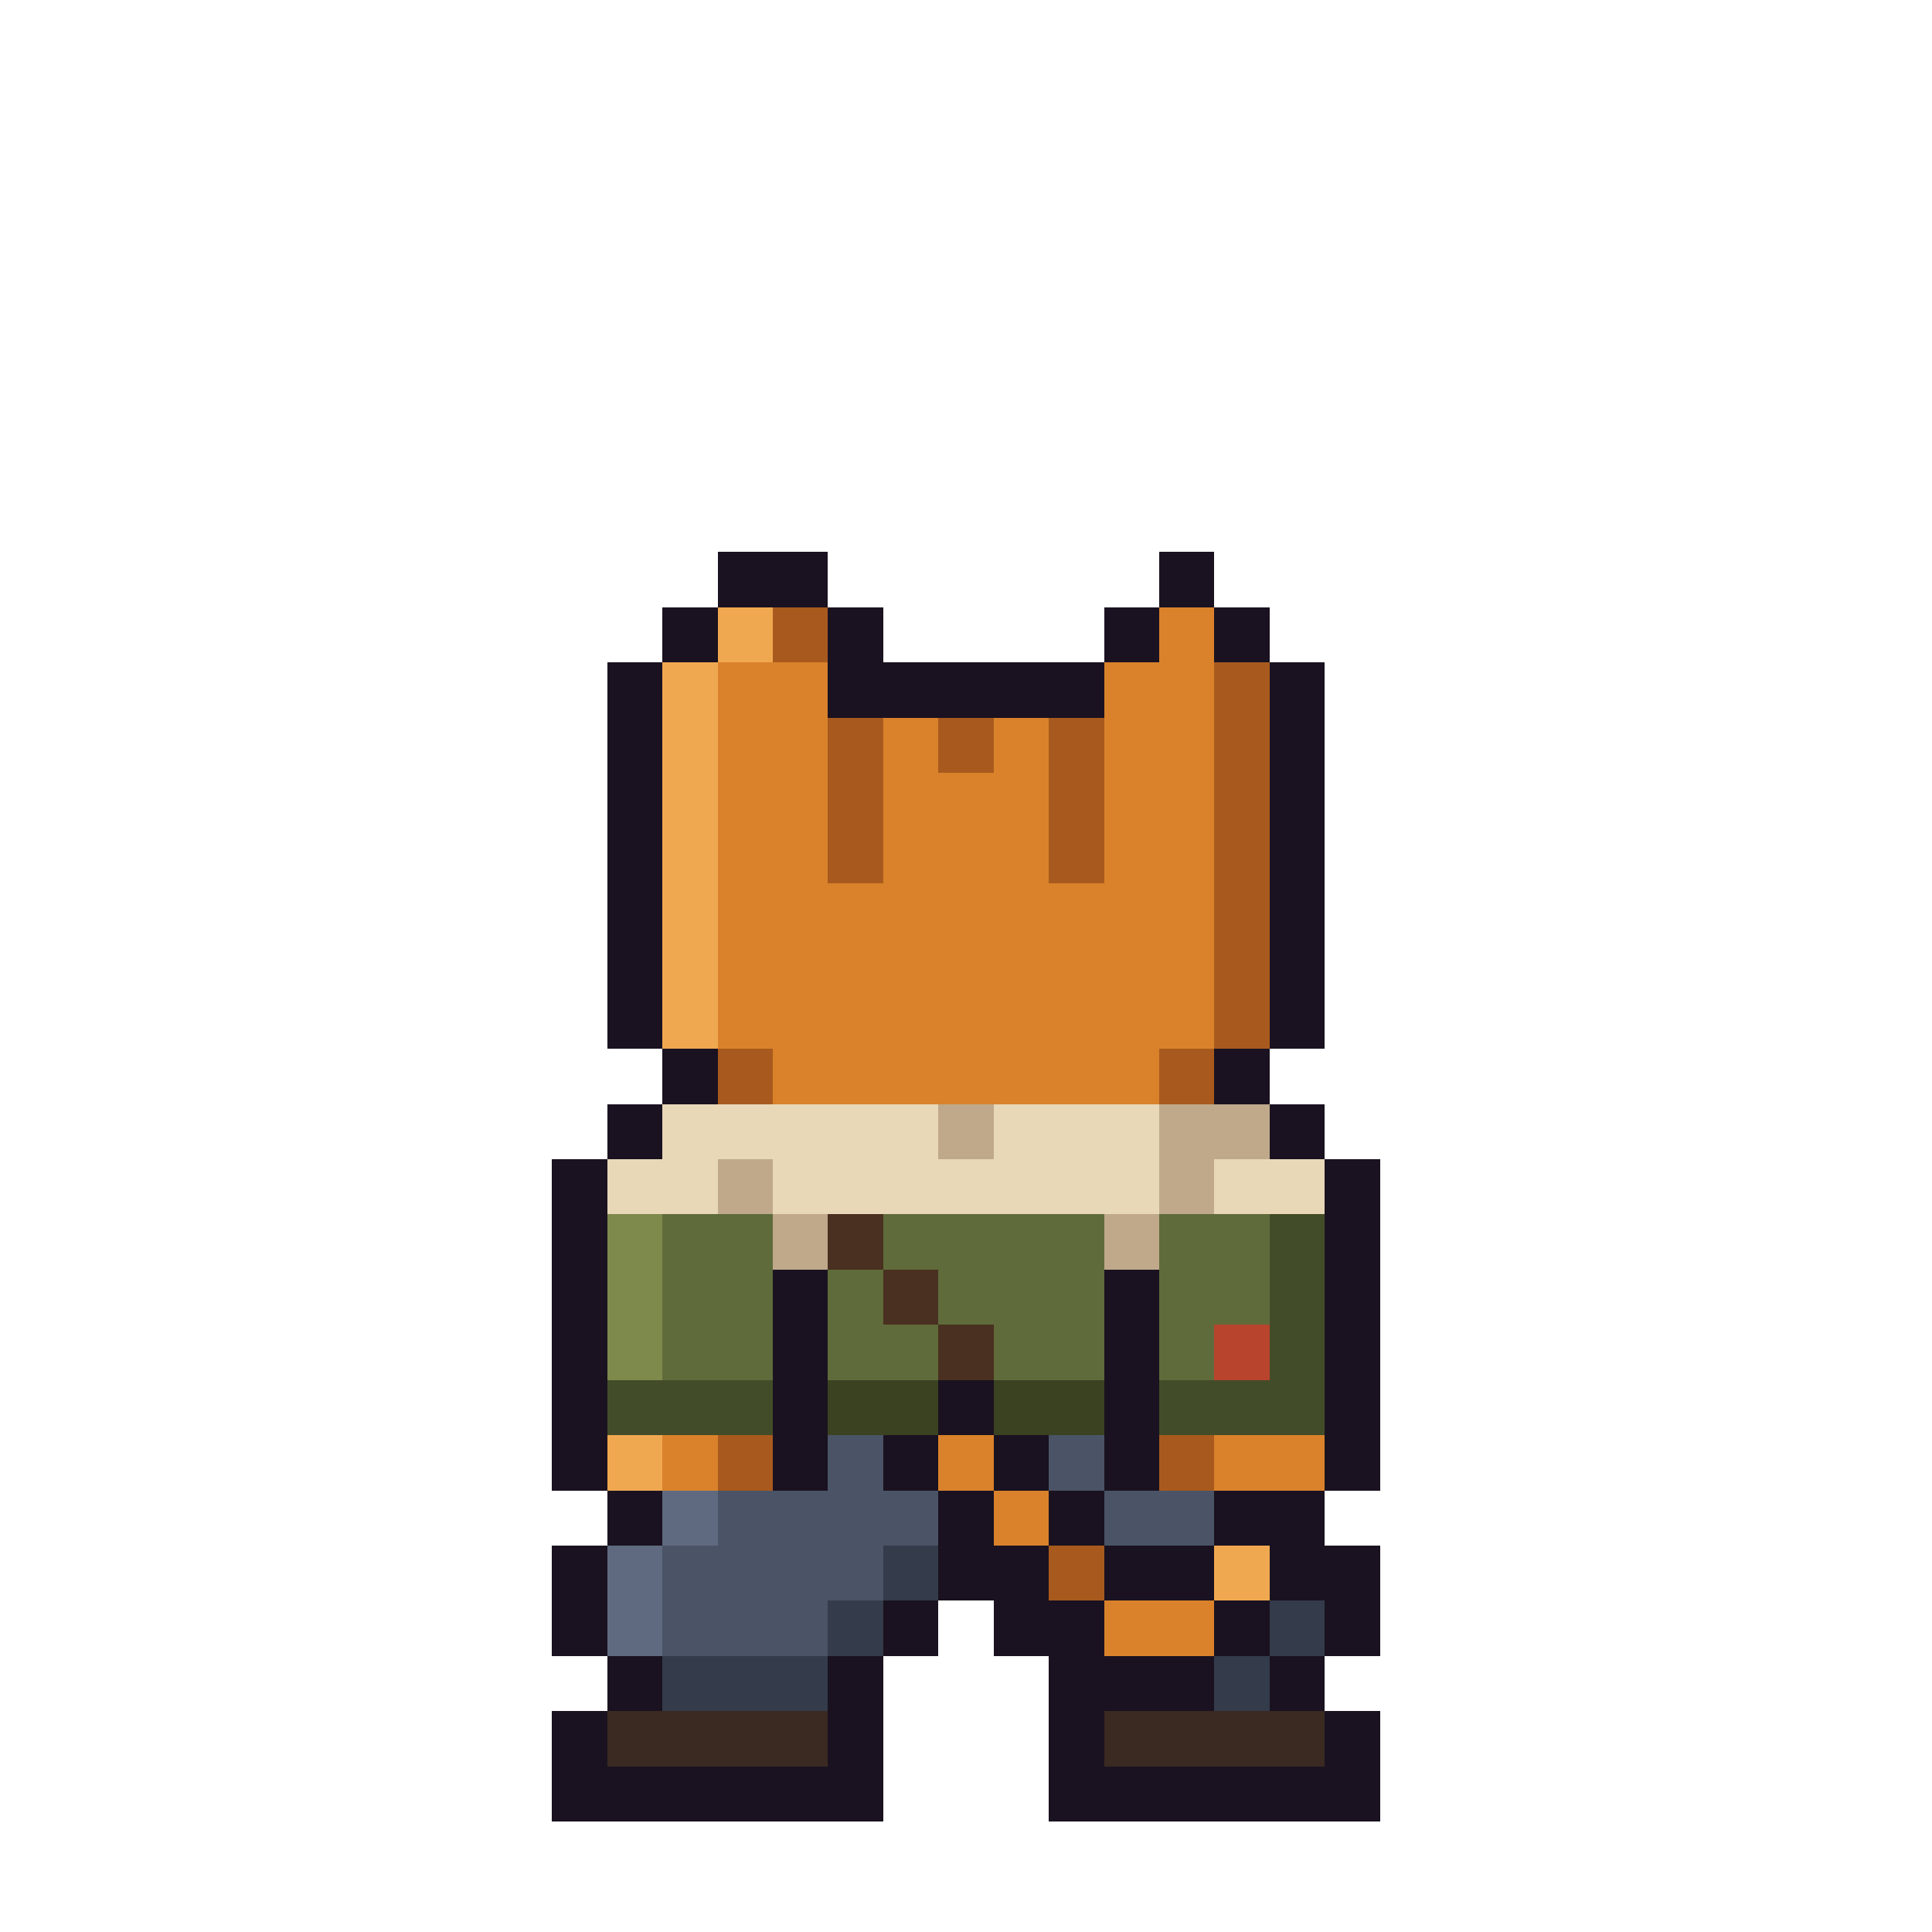
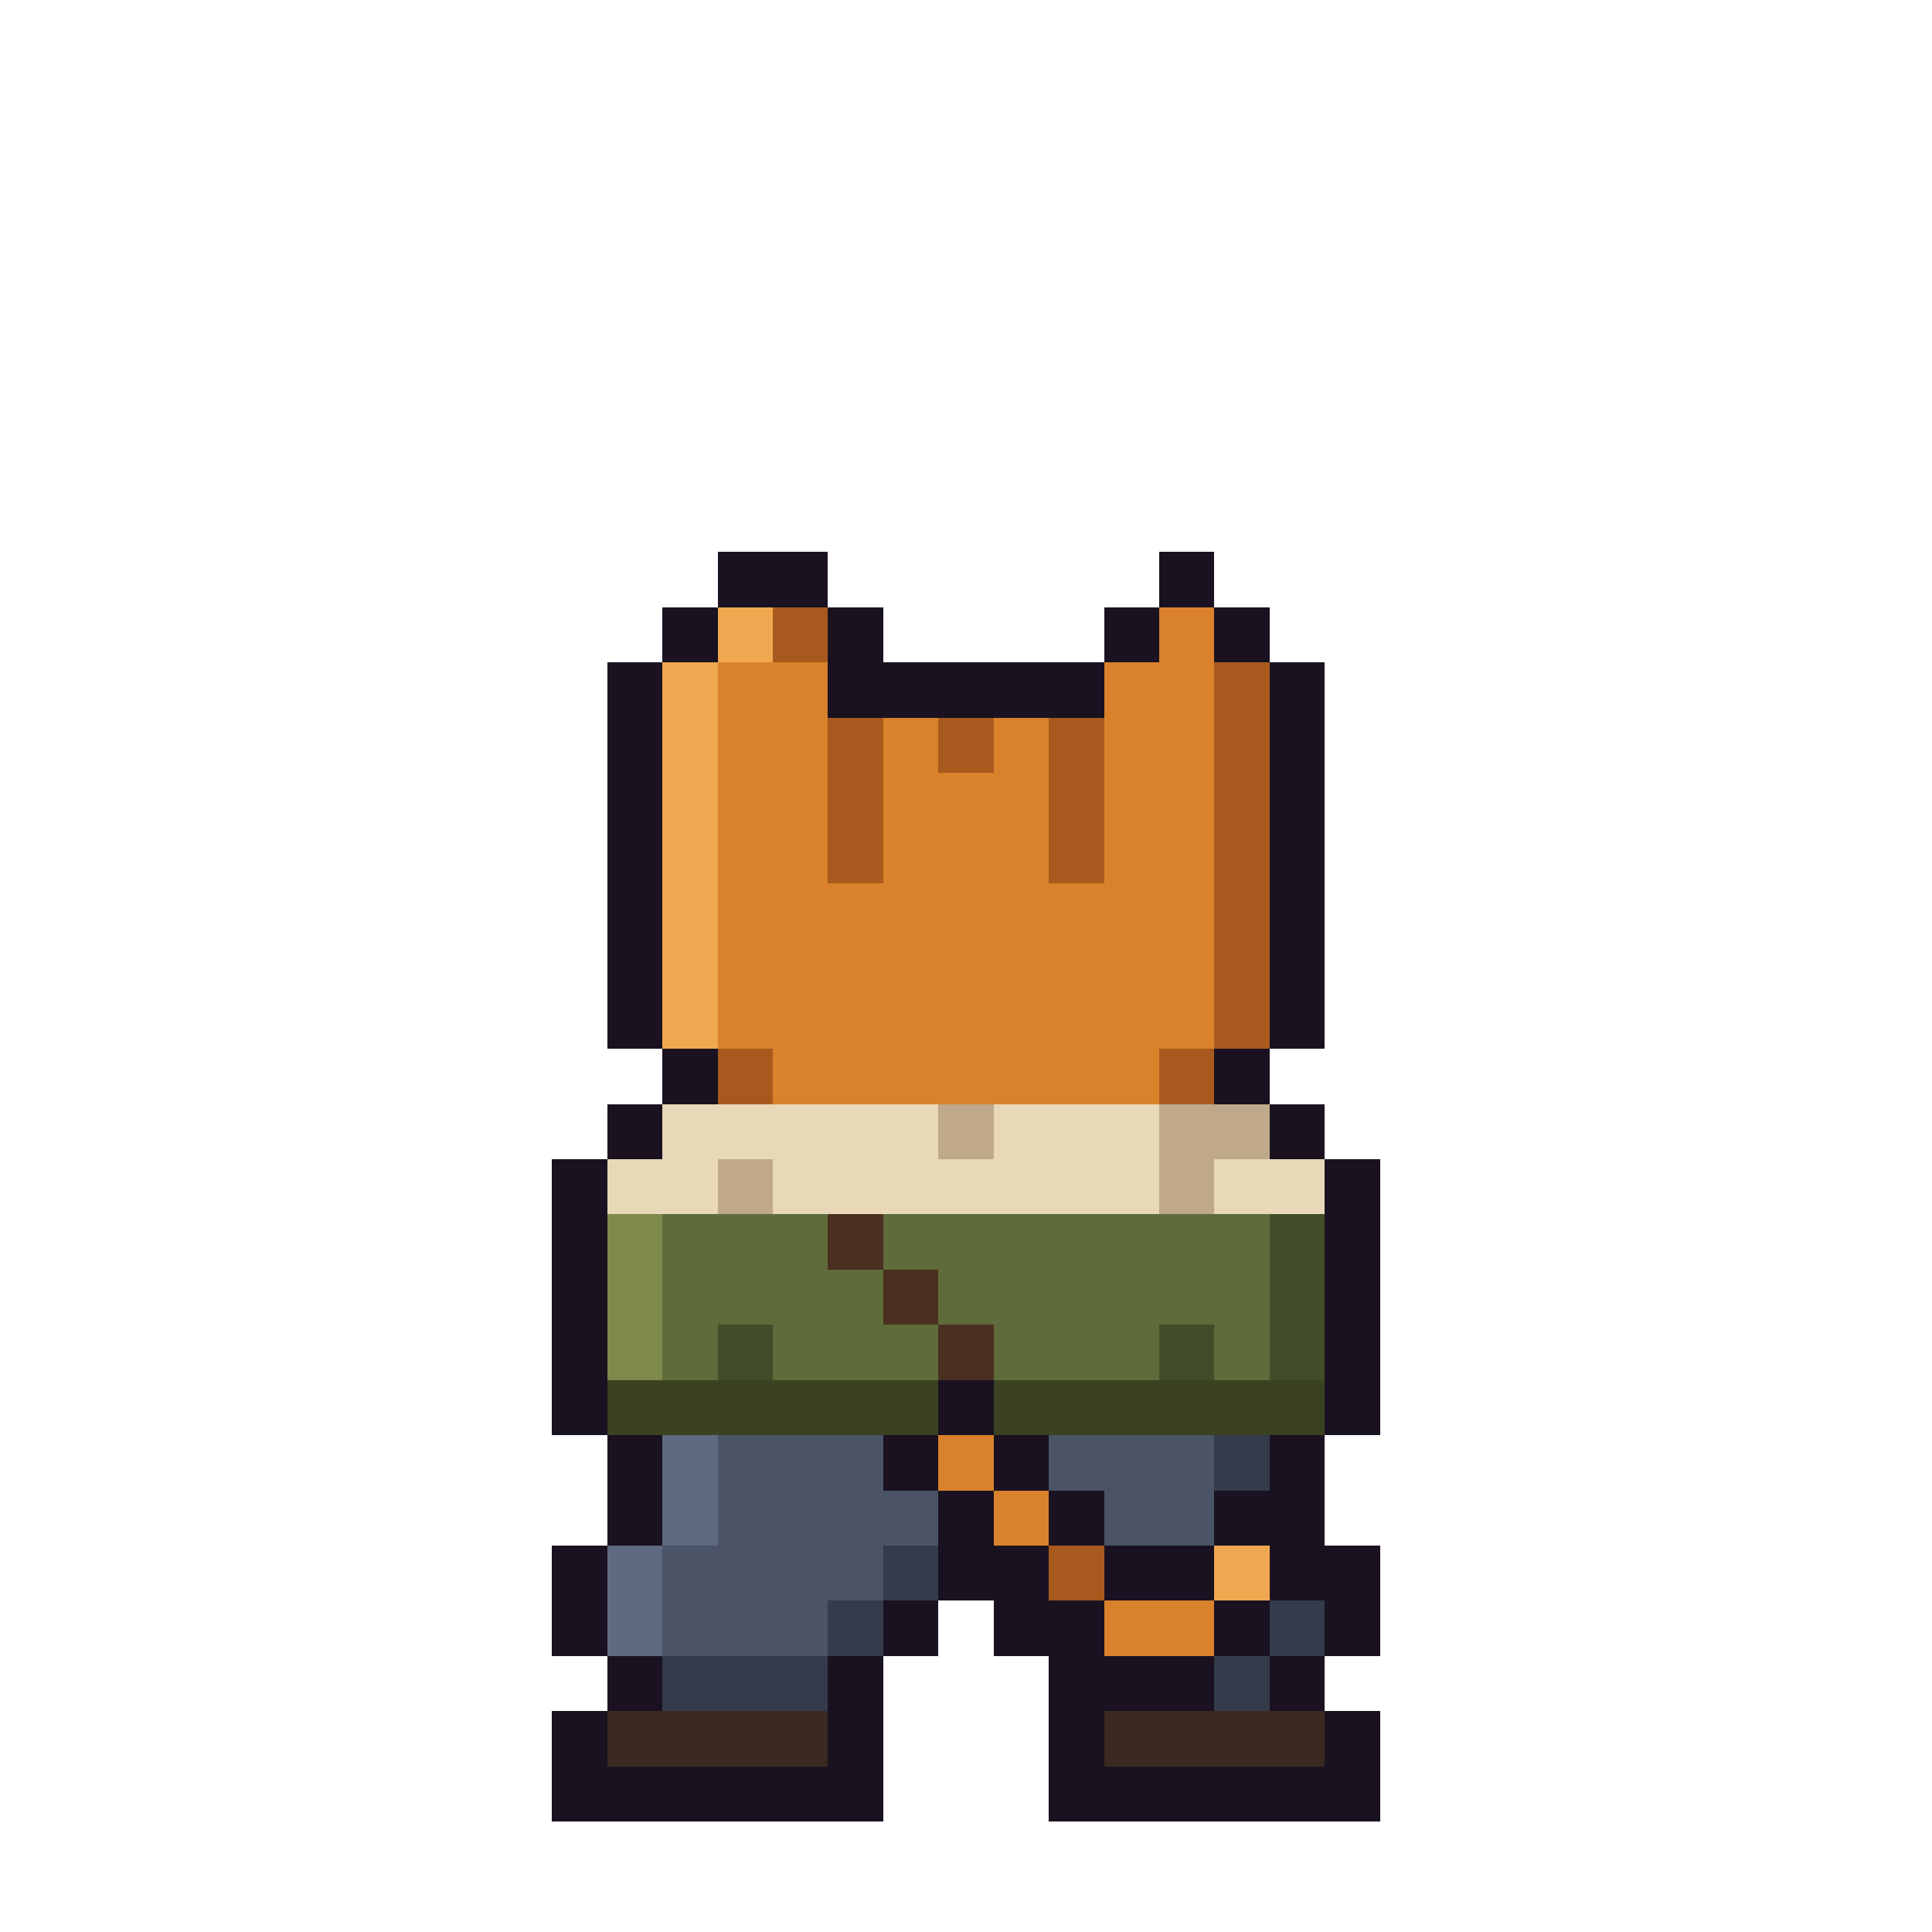
<svg xmlns="http://www.w3.org/2000/svg" viewBox="0 0 35 35" width="140" height="140" shape-rendering="crispEdges">
  <rect x="10" y="21" width="1" height="1" fill="#1a1220" />
  <rect x="10" y="22" width="1" height="1" fill="#1a1220" />
  <rect x="10" y="23" width="1" height="1" fill="#1a1220" />
  <rect x="10" y="24" width="1" height="1" fill="#1a1220" />
  <rect x="10" y="25" width="1" height="1" fill="#1a1220" />
-   <rect x="10" y="26" width="1" height="1" fill="#1a1220" />
  <rect x="10" y="28" width="1" height="1" fill="#1a1220" />
  <rect x="10" y="29" width="1" height="1" fill="#1a1220" />
  <rect x="10" y="31" width="1" height="1" fill="#1a1220" />
  <rect x="10" y="32" width="1" height="1" fill="#1a1220" />
  <rect x="11" y="12" width="1" height="1" fill="#1a1220" />
  <rect x="11" y="13" width="1" height="1" fill="#1a1220" />
  <rect x="11" y="14" width="1" height="1" fill="#1a1220" />
  <rect x="11" y="15" width="1" height="1" fill="#1a1220" />
  <rect x="11" y="16" width="1" height="1" fill="#1a1220" />
  <rect x="11" y="17" width="1" height="1" fill="#1a1220" />
  <rect x="11" y="18" width="1" height="1" fill="#1a1220" />
  <rect x="11" y="20" width="1" height="1" fill="#1a1220" />
  <rect x="11" y="21" width="1" height="1" fill="#e8d8b8" />
  <rect x="11" y="22" width="1" height="1" fill="#7d8a4c" />
  <rect x="11" y="23" width="1" height="1" fill="#7d8a4c" />
  <rect x="11" y="24" width="1" height="1" fill="#7d8a4c" />
-   <rect x="11" y="25" width="1" height="1" fill="#434c28" />
-   <rect x="11" y="26" width="1" height="1" fill="#f0a850" />
+   <rect x="11" y="25" width="1" height="1" fill="#3a4222" />
+   <rect x="11" y="26" width="1" height="1" fill="#1a1220" />
  <rect x="11" y="27" width="1" height="1" fill="#1a1220" />
  <rect x="11" y="28" width="1" height="1" fill="#5f6a80" />
  <rect x="11" y="29" width="1" height="1" fill="#5f6a80" />
  <rect x="11" y="30" width="1" height="1" fill="#1a1220" />
  <rect x="11" y="31" width="1" height="1" fill="#3a2a22" />
  <rect x="11" y="32" width="1" height="1" fill="#1a1220" />
  <rect x="12" y="11" width="1" height="1" fill="#1a1220" />
  <rect x="12" y="12" width="1" height="1" fill="#f0a850" />
  <rect x="12" y="13" width="1" height="1" fill="#f0a850" />
  <rect x="12" y="14" width="1" height="1" fill="#f0a850" />
  <rect x="12" y="15" width="1" height="1" fill="#f0a850" />
  <rect x="12" y="16" width="1" height="1" fill="#f0a850" />
  <rect x="12" y="17" width="1" height="1" fill="#f0a850" />
  <rect x="12" y="18" width="1" height="1" fill="#f0a850" />
  <rect x="12" y="19" width="1" height="1" fill="#1a1220" />
  <rect x="12" y="20" width="1" height="1" fill="#e8d8b8" />
  <rect x="12" y="21" width="1" height="1" fill="#e8d8b8" />
  <rect x="12" y="22" width="1" height="1" fill="#5f6b3a" />
  <rect x="12" y="23" width="1" height="1" fill="#5f6b3a" />
  <rect x="12" y="24" width="1" height="1" fill="#5f6b3a" />
-   <rect x="12" y="25" width="1" height="1" fill="#434c28" />
-   <rect x="12" y="26" width="1" height="1" fill="#d9822b" />
+   <rect x="12" y="25" width="1" height="1" fill="#3a4222" />
+   <rect x="12" y="26" width="1" height="1" fill="#5f6a80" />
  <rect x="12" y="27" width="1" height="1" fill="#5f6a80" />
  <rect x="12" y="28" width="1" height="1" fill="#4a5466" />
  <rect x="12" y="29" width="1" height="1" fill="#4a5466" />
  <rect x="12" y="30" width="1" height="1" fill="#343b4a" />
  <rect x="12" y="31" width="1" height="1" fill="#3a2a22" />
  <rect x="12" y="32" width="1" height="1" fill="#1a1220" />
  <rect x="13" y="10" width="1" height="1" fill="#1a1220" />
  <rect x="13" y="11" width="1" height="1" fill="#f0a850" />
  <rect x="13" y="12" width="1" height="1" fill="#d9822b" />
  <rect x="13" y="13" width="1" height="1" fill="#d9822b" />
  <rect x="13" y="14" width="1" height="1" fill="#d9822b" />
  <rect x="13" y="15" width="1" height="1" fill="#d9822b" />
  <rect x="13" y="16" width="1" height="1" fill="#d9822b" />
  <rect x="13" y="17" width="1" height="1" fill="#d9822b" />
  <rect x="13" y="18" width="1" height="1" fill="#d9822b" />
  <rect x="13" y="19" width="1" height="1" fill="#a85a1e" />
  <rect x="13" y="20" width="1" height="1" fill="#e8d8b8" />
  <rect x="13" y="21" width="1" height="1" fill="#bfa98a" />
  <rect x="13" y="22" width="1" height="1" fill="#5f6b3a" />
  <rect x="13" y="23" width="1" height="1" fill="#5f6b3a" />
-   <rect x="13" y="24" width="1" height="1" fill="#5f6b3a" />
-   <rect x="13" y="25" width="1" height="1" fill="#434c28" />
-   <rect x="13" y="26" width="1" height="1" fill="#a85a1e" />
+   <rect x="13" y="24" width="1" height="1" fill="#434c28" />
+   <rect x="13" y="25" width="1" height="1" fill="#3a4222" />
+   <rect x="13" y="26" width="1" height="1" fill="#4a5466" />
  <rect x="13" y="27" width="1" height="1" fill="#4a5466" />
  <rect x="13" y="28" width="1" height="1" fill="#4a5466" />
  <rect x="13" y="29" width="1" height="1" fill="#4a5466" />
  <rect x="13" y="30" width="1" height="1" fill="#343b4a" />
  <rect x="13" y="31" width="1" height="1" fill="#3a2a22" />
  <rect x="13" y="32" width="1" height="1" fill="#1a1220" />
  <rect x="14" y="10" width="1" height="1" fill="#1a1220" />
  <rect x="14" y="11" width="1" height="1" fill="#a85a1e" />
  <rect x="14" y="12" width="1" height="1" fill="#d9822b" />
  <rect x="14" y="13" width="1" height="1" fill="#d9822b" />
  <rect x="14" y="14" width="1" height="1" fill="#d9822b" />
  <rect x="14" y="15" width="1" height="1" fill="#d9822b" />
  <rect x="14" y="16" width="1" height="1" fill="#d9822b" />
  <rect x="14" y="17" width="1" height="1" fill="#d9822b" />
  <rect x="14" y="18" width="1" height="1" fill="#d9822b" />
  <rect x="14" y="19" width="1" height="1" fill="#d9822b" />
  <rect x="14" y="20" width="1" height="1" fill="#e8d8b8" />
  <rect x="14" y="21" width="1" height="1" fill="#e8d8b8" />
-   <rect x="14" y="22" width="1" height="1" fill="#bfa98a" />
-   <rect x="14" y="23" width="1" height="1" fill="#1a1220" />
-   <rect x="14" y="24" width="1" height="1" fill="#1a1220" />
-   <rect x="14" y="25" width="1" height="1" fill="#1a1220" />
-   <rect x="14" y="26" width="1" height="1" fill="#1a1220" />
+   <rect x="14" y="22" width="1" height="1" fill="#5f6b3a" />
+   <rect x="14" y="23" width="1" height="1" fill="#5f6b3a" />
+   <rect x="14" y="24" width="1" height="1" fill="#5f6b3a" />
+   <rect x="14" y="25" width="1" height="1" fill="#3a4222" />
+   <rect x="14" y="26" width="1" height="1" fill="#4a5466" />
  <rect x="14" y="27" width="1" height="1" fill="#4a5466" />
  <rect x="14" y="28" width="1" height="1" fill="#4a5466" />
  <rect x="14" y="29" width="1" height="1" fill="#4a5466" />
  <rect x="14" y="30" width="1" height="1" fill="#343b4a" />
  <rect x="14" y="31" width="1" height="1" fill="#3a2a22" />
  <rect x="14" y="32" width="1" height="1" fill="#1a1220" />
  <rect x="15" y="11" width="1" height="1" fill="#1a1220" />
  <rect x="15" y="12" width="1" height="1" fill="#1a1220" />
  <rect x="15" y="13" width="1" height="1" fill="#a85a1e" />
  <rect x="15" y="14" width="1" height="1" fill="#a85a1e" />
  <rect x="15" y="15" width="1" height="1" fill="#a85a1e" />
  <rect x="15" y="16" width="1" height="1" fill="#d9822b" />
  <rect x="15" y="17" width="1" height="1" fill="#d9822b" />
  <rect x="15" y="18" width="1" height="1" fill="#d9822b" />
  <rect x="15" y="19" width="1" height="1" fill="#d9822b" />
  <rect x="15" y="20" width="1" height="1" fill="#e8d8b8" />
  <rect x="15" y="21" width="1" height="1" fill="#e8d8b8" />
  <rect x="15" y="22" width="1" height="1" fill="#4a3020" />
  <rect x="15" y="23" width="1" height="1" fill="#5f6b3a" />
  <rect x="15" y="24" width="1" height="1" fill="#5f6b3a" />
  <rect x="15" y="25" width="1" height="1" fill="#3a4222" />
  <rect x="15" y="26" width="1" height="1" fill="#4a5466" />
  <rect x="15" y="27" width="1" height="1" fill="#4a5466" />
  <rect x="15" y="28" width="1" height="1" fill="#4a5466" />
  <rect x="15" y="29" width="1" height="1" fill="#343b4a" />
  <rect x="15" y="30" width="1" height="1" fill="#1a1220" />
  <rect x="15" y="31" width="1" height="1" fill="#1a1220" />
  <rect x="15" y="32" width="1" height="1" fill="#1a1220" />
  <rect x="16" y="12" width="1" height="1" fill="#1a1220" />
  <rect x="16" y="13" width="1" height="1" fill="#d9822b" />
  <rect x="16" y="14" width="1" height="1" fill="#d9822b" />
  <rect x="16" y="15" width="1" height="1" fill="#d9822b" />
  <rect x="16" y="16" width="1" height="1" fill="#d9822b" />
  <rect x="16" y="17" width="1" height="1" fill="#d9822b" />
  <rect x="16" y="18" width="1" height="1" fill="#d9822b" />
  <rect x="16" y="19" width="1" height="1" fill="#d9822b" />
  <rect x="16" y="20" width="1" height="1" fill="#e8d8b8" />
  <rect x="16" y="21" width="1" height="1" fill="#e8d8b8" />
  <rect x="16" y="22" width="1" height="1" fill="#5f6b3a" />
  <rect x="16" y="23" width="1" height="1" fill="#4a3020" />
  <rect x="16" y="24" width="1" height="1" fill="#5f6b3a" />
  <rect x="16" y="25" width="1" height="1" fill="#3a4222" />
  <rect x="16" y="26" width="1" height="1" fill="#1a1220" />
  <rect x="16" y="27" width="1" height="1" fill="#4a5466" />
  <rect x="16" y="28" width="1" height="1" fill="#343b4a" />
  <rect x="16" y="29" width="1" height="1" fill="#1a1220" />
  <rect x="17" y="12" width="1" height="1" fill="#1a1220" />
  <rect x="17" y="13" width="1" height="1" fill="#a85a1e" />
  <rect x="17" y="14" width="1" height="1" fill="#d9822b" />
  <rect x="17" y="15" width="1" height="1" fill="#d9822b" />
  <rect x="17" y="16" width="1" height="1" fill="#d9822b" />
  <rect x="17" y="17" width="1" height="1" fill="#d9822b" />
  <rect x="17" y="18" width="1" height="1" fill="#d9822b" />
  <rect x="17" y="19" width="1" height="1" fill="#d9822b" />
  <rect x="17" y="20" width="1" height="1" fill="#bfa98a" />
  <rect x="17" y="21" width="1" height="1" fill="#e8d8b8" />
  <rect x="17" y="22" width="1" height="1" fill="#5f6b3a" />
  <rect x="17" y="23" width="1" height="1" fill="#5f6b3a" />
  <rect x="17" y="24" width="1" height="1" fill="#4a3020" />
  <rect x="17" y="25" width="1" height="1" fill="#1a1220" />
  <rect x="17" y="26" width="1" height="1" fill="#d9822b" />
  <rect x="17" y="27" width="1" height="1" fill="#1a1220" />
  <rect x="17" y="28" width="1" height="1" fill="#1a1220" />
  <rect x="18" y="12" width="1" height="1" fill="#1a1220" />
  <rect x="18" y="13" width="1" height="1" fill="#d9822b" />
  <rect x="18" y="14" width="1" height="1" fill="#d9822b" />
  <rect x="18" y="15" width="1" height="1" fill="#d9822b" />
  <rect x="18" y="16" width="1" height="1" fill="#d9822b" />
  <rect x="18" y="17" width="1" height="1" fill="#d9822b" />
  <rect x="18" y="18" width="1" height="1" fill="#d9822b" />
  <rect x="18" y="19" width="1" height="1" fill="#d9822b" />
  <rect x="18" y="20" width="1" height="1" fill="#e8d8b8" />
  <rect x="18" y="21" width="1" height="1" fill="#e8d8b8" />
  <rect x="18" y="22" width="1" height="1" fill="#5f6b3a" />
  <rect x="18" y="23" width="1" height="1" fill="#5f6b3a" />
  <rect x="18" y="24" width="1" height="1" fill="#5f6b3a" />
  <rect x="18" y="25" width="1" height="1" fill="#3a4222" />
  <rect x="18" y="26" width="1" height="1" fill="#1a1220" />
  <rect x="18" y="27" width="1" height="1" fill="#d9822b" />
  <rect x="18" y="28" width="1" height="1" fill="#1a1220" />
  <rect x="18" y="29" width="1" height="1" fill="#1a1220" />
  <rect x="19" y="12" width="1" height="1" fill="#1a1220" />
  <rect x="19" y="13" width="1" height="1" fill="#a85a1e" />
  <rect x="19" y="14" width="1" height="1" fill="#a85a1e" />
  <rect x="19" y="15" width="1" height="1" fill="#a85a1e" />
  <rect x="19" y="16" width="1" height="1" fill="#d9822b" />
  <rect x="19" y="17" width="1" height="1" fill="#d9822b" />
  <rect x="19" y="18" width="1" height="1" fill="#d9822b" />
  <rect x="19" y="19" width="1" height="1" fill="#d9822b" />
  <rect x="19" y="20" width="1" height="1" fill="#e8d8b8" />
  <rect x="19" y="21" width="1" height="1" fill="#e8d8b8" />
  <rect x="19" y="22" width="1" height="1" fill="#5f6b3a" />
  <rect x="19" y="23" width="1" height="1" fill="#5f6b3a" />
  <rect x="19" y="24" width="1" height="1" fill="#5f6b3a" />
  <rect x="19" y="25" width="1" height="1" fill="#3a4222" />
  <rect x="19" y="26" width="1" height="1" fill="#4a5466" />
  <rect x="19" y="27" width="1" height="1" fill="#1a1220" />
  <rect x="19" y="28" width="1" height="1" fill="#a85a1e" />
  <rect x="19" y="29" width="1" height="1" fill="#1a1220" />
  <rect x="19" y="30" width="1" height="1" fill="#1a1220" />
  <rect x="19" y="31" width="1" height="1" fill="#1a1220" />
  <rect x="19" y="32" width="1" height="1" fill="#1a1220" />
  <rect x="20" y="11" width="1" height="1" fill="#1a1220" />
  <rect x="20" y="12" width="1" height="1" fill="#d9822b" />
  <rect x="20" y="13" width="1" height="1" fill="#d9822b" />
  <rect x="20" y="14" width="1" height="1" fill="#d9822b" />
  <rect x="20" y="15" width="1" height="1" fill="#d9822b" />
  <rect x="20" y="16" width="1" height="1" fill="#d9822b" />
  <rect x="20" y="17" width="1" height="1" fill="#d9822b" />
  <rect x="20" y="18" width="1" height="1" fill="#d9822b" />
  <rect x="20" y="19" width="1" height="1" fill="#d9822b" />
  <rect x="20" y="20" width="1" height="1" fill="#e8d8b8" />
  <rect x="20" y="21" width="1" height="1" fill="#e8d8b8" />
-   <rect x="20" y="22" width="1" height="1" fill="#bfa98a" />
-   <rect x="20" y="23" width="1" height="1" fill="#1a1220" />
-   <rect x="20" y="24" width="1" height="1" fill="#1a1220" />
-   <rect x="20" y="25" width="1" height="1" fill="#1a1220" />
-   <rect x="20" y="26" width="1" height="1" fill="#1a1220" />
+   <rect x="20" y="22" width="1" height="1" fill="#5f6b3a" />
+   <rect x="20" y="23" width="1" height="1" fill="#5f6b3a" />
+   <rect x="20" y="24" width="1" height="1" fill="#5f6b3a" />
+   <rect x="20" y="25" width="1" height="1" fill="#3a4222" />
+   <rect x="20" y="26" width="1" height="1" fill="#4a5466" />
  <rect x="20" y="27" width="1" height="1" fill="#4a5466" />
  <rect x="20" y="28" width="1" height="1" fill="#1a1220" />
  <rect x="20" y="29" width="1" height="1" fill="#d9822b" />
  <rect x="20" y="30" width="1" height="1" fill="#1a1220" />
  <rect x="20" y="31" width="1" height="1" fill="#3a2a22" />
  <rect x="20" y="32" width="1" height="1" fill="#1a1220" />
  <rect x="21" y="10" width="1" height="1" fill="#1a1220" />
  <rect x="21" y="11" width="1" height="1" fill="#d9822b" />
  <rect x="21" y="12" width="1" height="1" fill="#d9822b" />
  <rect x="21" y="13" width="1" height="1" fill="#d9822b" />
  <rect x="21" y="14" width="1" height="1" fill="#d9822b" />
  <rect x="21" y="15" width="1" height="1" fill="#d9822b" />
  <rect x="21" y="16" width="1" height="1" fill="#d9822b" />
  <rect x="21" y="17" width="1" height="1" fill="#d9822b" />
  <rect x="21" y="18" width="1" height="1" fill="#d9822b" />
  <rect x="21" y="19" width="1" height="1" fill="#a85a1e" />
  <rect x="21" y="20" width="1" height="1" fill="#bfa98a" />
  <rect x="21" y="21" width="1" height="1" fill="#bfa98a" />
  <rect x="21" y="22" width="1" height="1" fill="#5f6b3a" />
  <rect x="21" y="23" width="1" height="1" fill="#5f6b3a" />
-   <rect x="21" y="24" width="1" height="1" fill="#5f6b3a" />
-   <rect x="21" y="25" width="1" height="1" fill="#434c28" />
-   <rect x="21" y="26" width="1" height="1" fill="#a85a1e" />
+   <rect x="21" y="24" width="1" height="1" fill="#434c28" />
+   <rect x="21" y="25" width="1" height="1" fill="#3a4222" />
+   <rect x="21" y="26" width="1" height="1" fill="#4a5466" />
  <rect x="21" y="27" width="1" height="1" fill="#4a5466" />
  <rect x="21" y="28" width="1" height="1" fill="#1a1220" />
  <rect x="21" y="29" width="1" height="1" fill="#d9822b" />
  <rect x="21" y="30" width="1" height="1" fill="#1a1220" />
  <rect x="21" y="31" width="1" height="1" fill="#3a2a22" />
  <rect x="21" y="32" width="1" height="1" fill="#1a1220" />
  <rect x="22" y="11" width="1" height="1" fill="#1a1220" />
  <rect x="22" y="12" width="1" height="1" fill="#a85a1e" />
  <rect x="22" y="13" width="1" height="1" fill="#a85a1e" />
  <rect x="22" y="14" width="1" height="1" fill="#a85a1e" />
  <rect x="22" y="15" width="1" height="1" fill="#a85a1e" />
  <rect x="22" y="16" width="1" height="1" fill="#a85a1e" />
  <rect x="22" y="17" width="1" height="1" fill="#a85a1e" />
  <rect x="22" y="18" width="1" height="1" fill="#a85a1e" />
  <rect x="22" y="19" width="1" height="1" fill="#1a1220" />
  <rect x="22" y="20" width="1" height="1" fill="#bfa98a" />
  <rect x="22" y="21" width="1" height="1" fill="#e8d8b8" />
  <rect x="22" y="22" width="1" height="1" fill="#5f6b3a" />
  <rect x="22" y="23" width="1" height="1" fill="#5f6b3a" />
-   <rect x="22" y="24" width="1" height="1" fill="#b8442e" />
-   <rect x="22" y="25" width="1" height="1" fill="#434c28" />
-   <rect x="22" y="26" width="1" height="1" fill="#d9822b" />
+   <rect x="22" y="24" width="1" height="1" fill="#5f6b3a" />
+   <rect x="22" y="25" width="1" height="1" fill="#3a4222" />
+   <rect x="22" y="26" width="1" height="1" fill="#343b4a" />
  <rect x="22" y="27" width="1" height="1" fill="#1a1220" />
  <rect x="22" y="28" width="1" height="1" fill="#f0a850" />
  <rect x="22" y="29" width="1" height="1" fill="#1a1220" />
  <rect x="22" y="30" width="1" height="1" fill="#343b4a" />
  <rect x="22" y="31" width="1" height="1" fill="#3a2a22" />
  <rect x="22" y="32" width="1" height="1" fill="#1a1220" />
  <rect x="23" y="12" width="1" height="1" fill="#1a1220" />
  <rect x="23" y="13" width="1" height="1" fill="#1a1220" />
  <rect x="23" y="14" width="1" height="1" fill="#1a1220" />
  <rect x="23" y="15" width="1" height="1" fill="#1a1220" />
  <rect x="23" y="16" width="1" height="1" fill="#1a1220" />
  <rect x="23" y="17" width="1" height="1" fill="#1a1220" />
  <rect x="23" y="18" width="1" height="1" fill="#1a1220" />
  <rect x="23" y="20" width="1" height="1" fill="#1a1220" />
  <rect x="23" y="21" width="1" height="1" fill="#e8d8b8" />
  <rect x="23" y="22" width="1" height="1" fill="#434c28" />
  <rect x="23" y="23" width="1" height="1" fill="#434c28" />
  <rect x="23" y="24" width="1" height="1" fill="#434c28" />
-   <rect x="23" y="25" width="1" height="1" fill="#434c28" />
-   <rect x="23" y="26" width="1" height="1" fill="#d9822b" />
+   <rect x="23" y="25" width="1" height="1" fill="#3a4222" />
+   <rect x="23" y="26" width="1" height="1" fill="#1a1220" />
  <rect x="23" y="27" width="1" height="1" fill="#1a1220" />
  <rect x="23" y="28" width="1" height="1" fill="#1a1220" />
  <rect x="23" y="29" width="1" height="1" fill="#343b4a" />
  <rect x="23" y="30" width="1" height="1" fill="#1a1220" />
  <rect x="23" y="31" width="1" height="1" fill="#3a2a22" />
  <rect x="23" y="32" width="1" height="1" fill="#1a1220" />
  <rect x="24" y="21" width="1" height="1" fill="#1a1220" />
  <rect x="24" y="22" width="1" height="1" fill="#1a1220" />
  <rect x="24" y="23" width="1" height="1" fill="#1a1220" />
  <rect x="24" y="24" width="1" height="1" fill="#1a1220" />
  <rect x="24" y="25" width="1" height="1" fill="#1a1220" />
-   <rect x="24" y="26" width="1" height="1" fill="#1a1220" />
  <rect x="24" y="28" width="1" height="1" fill="#1a1220" />
  <rect x="24" y="29" width="1" height="1" fill="#1a1220" />
  <rect x="24" y="31" width="1" height="1" fill="#1a1220" />
  <rect x="24" y="32" width="1" height="1" fill="#1a1220" />
</svg>
